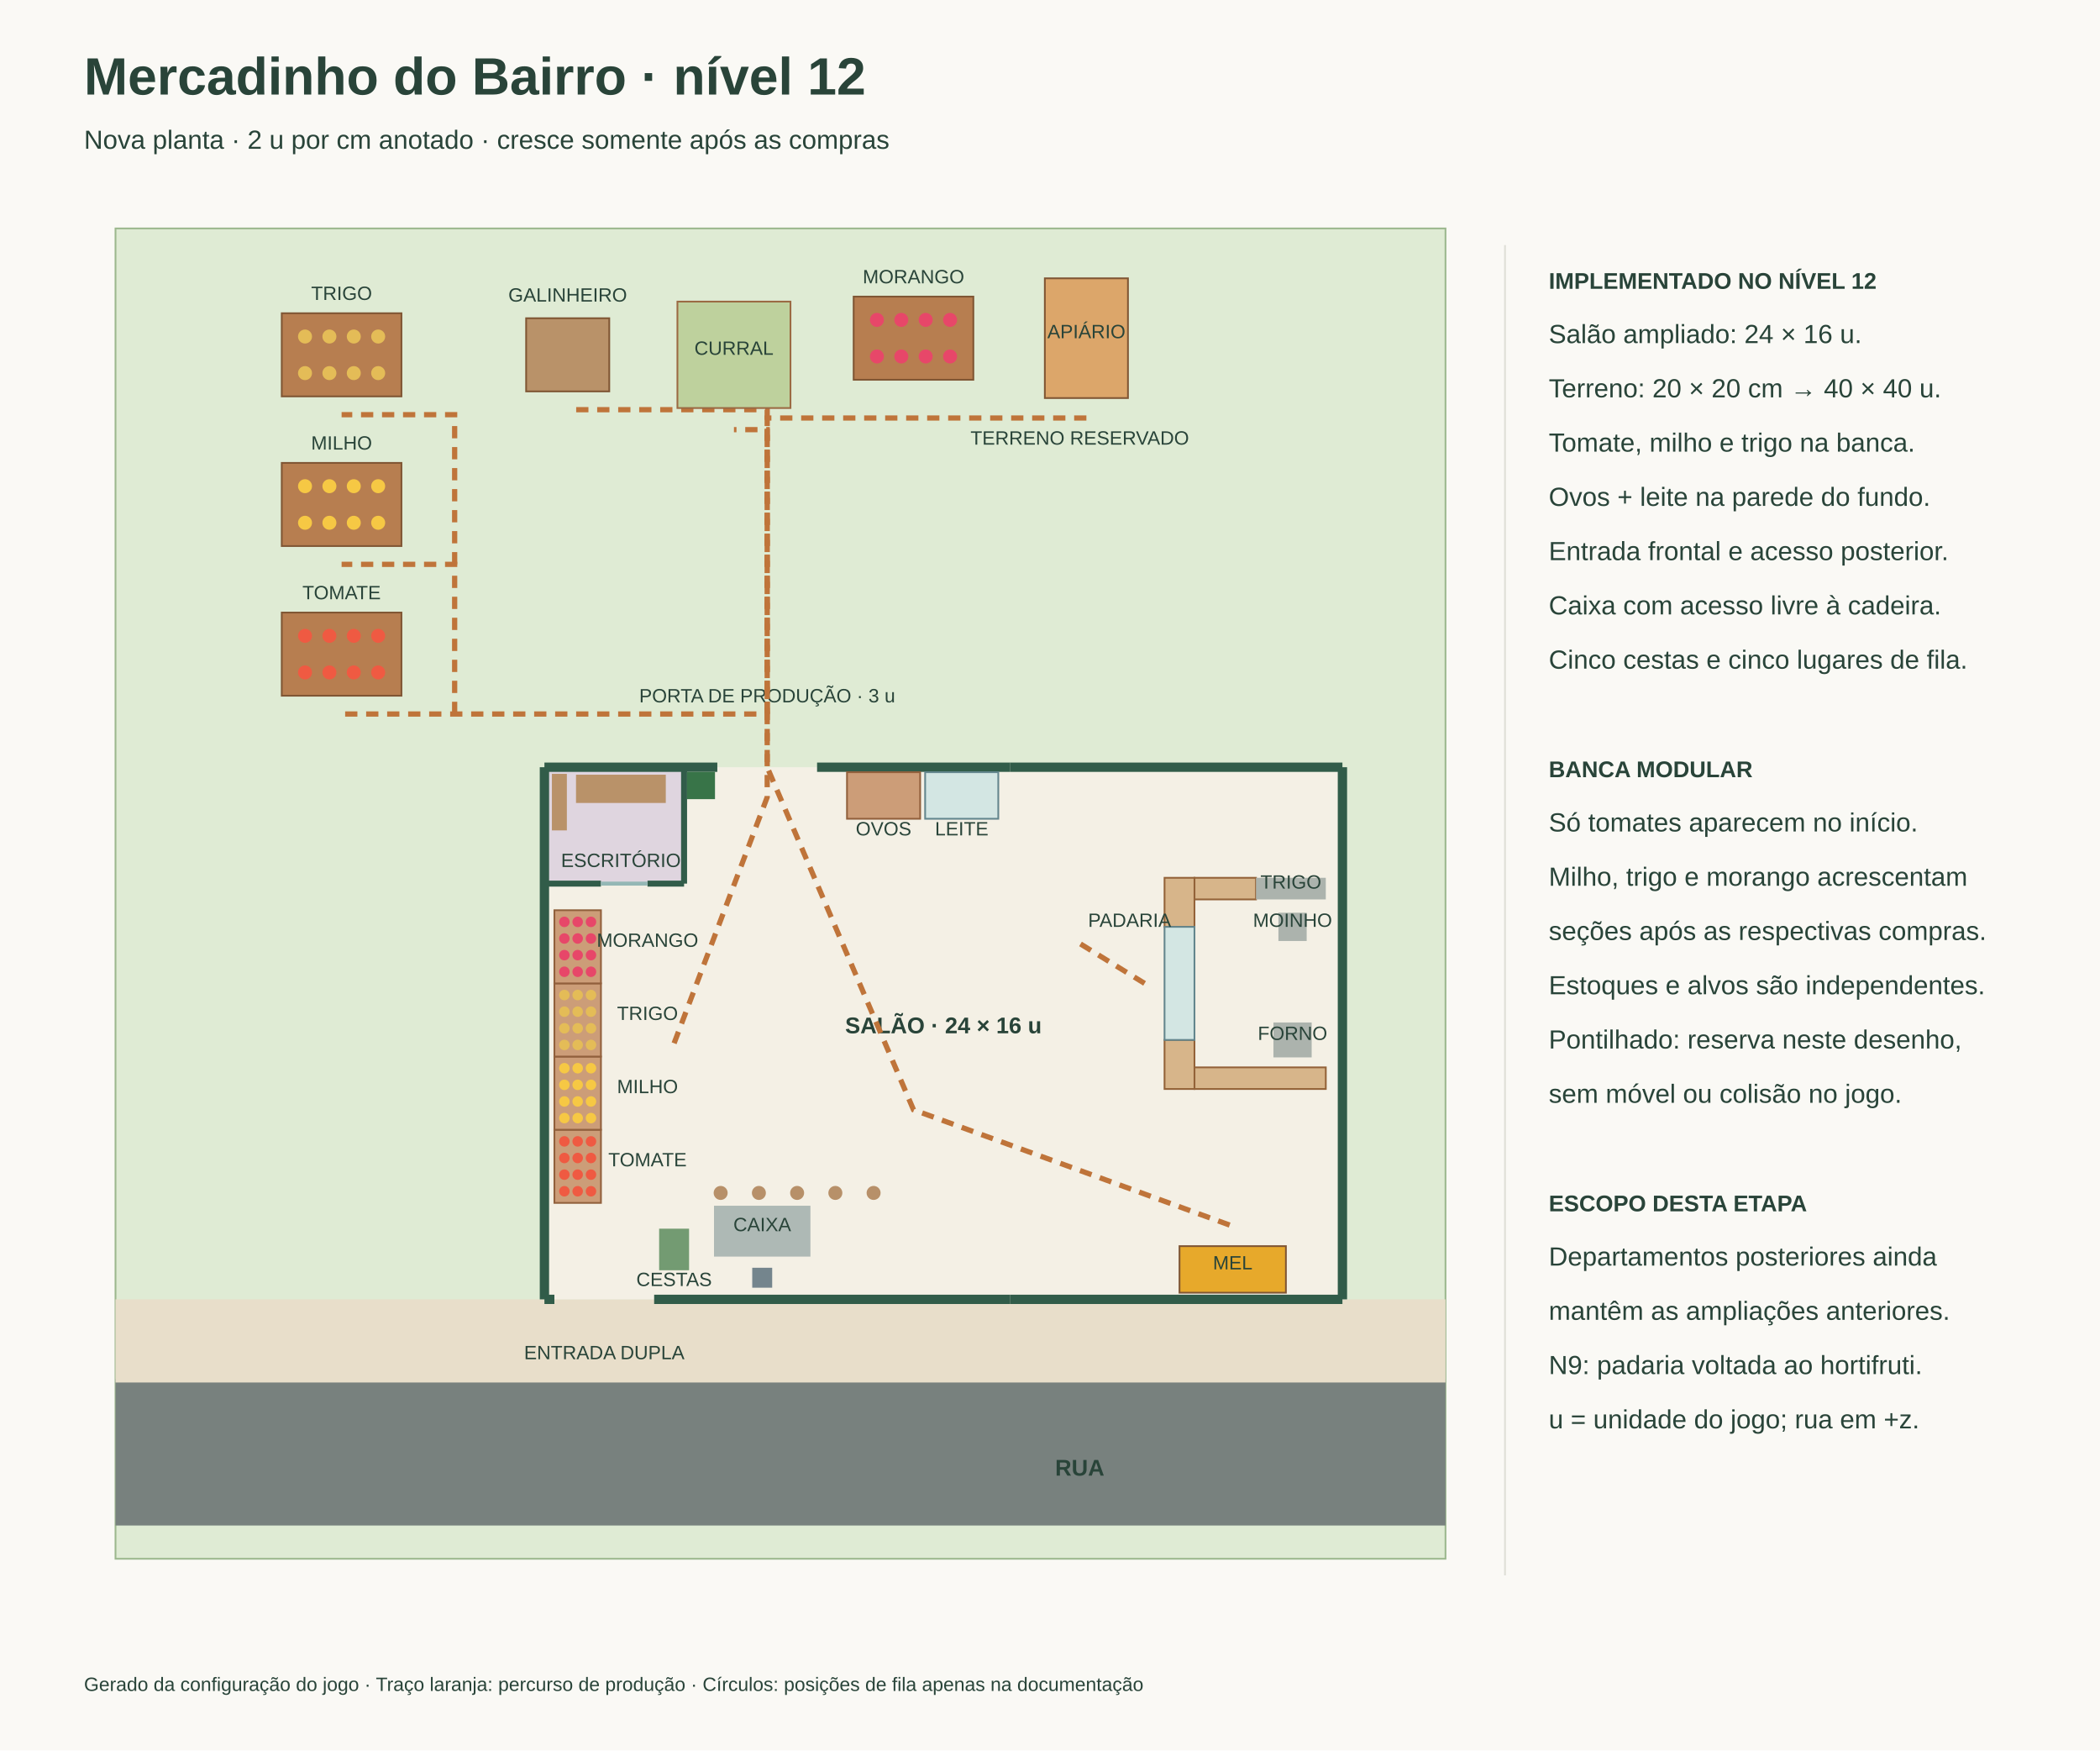
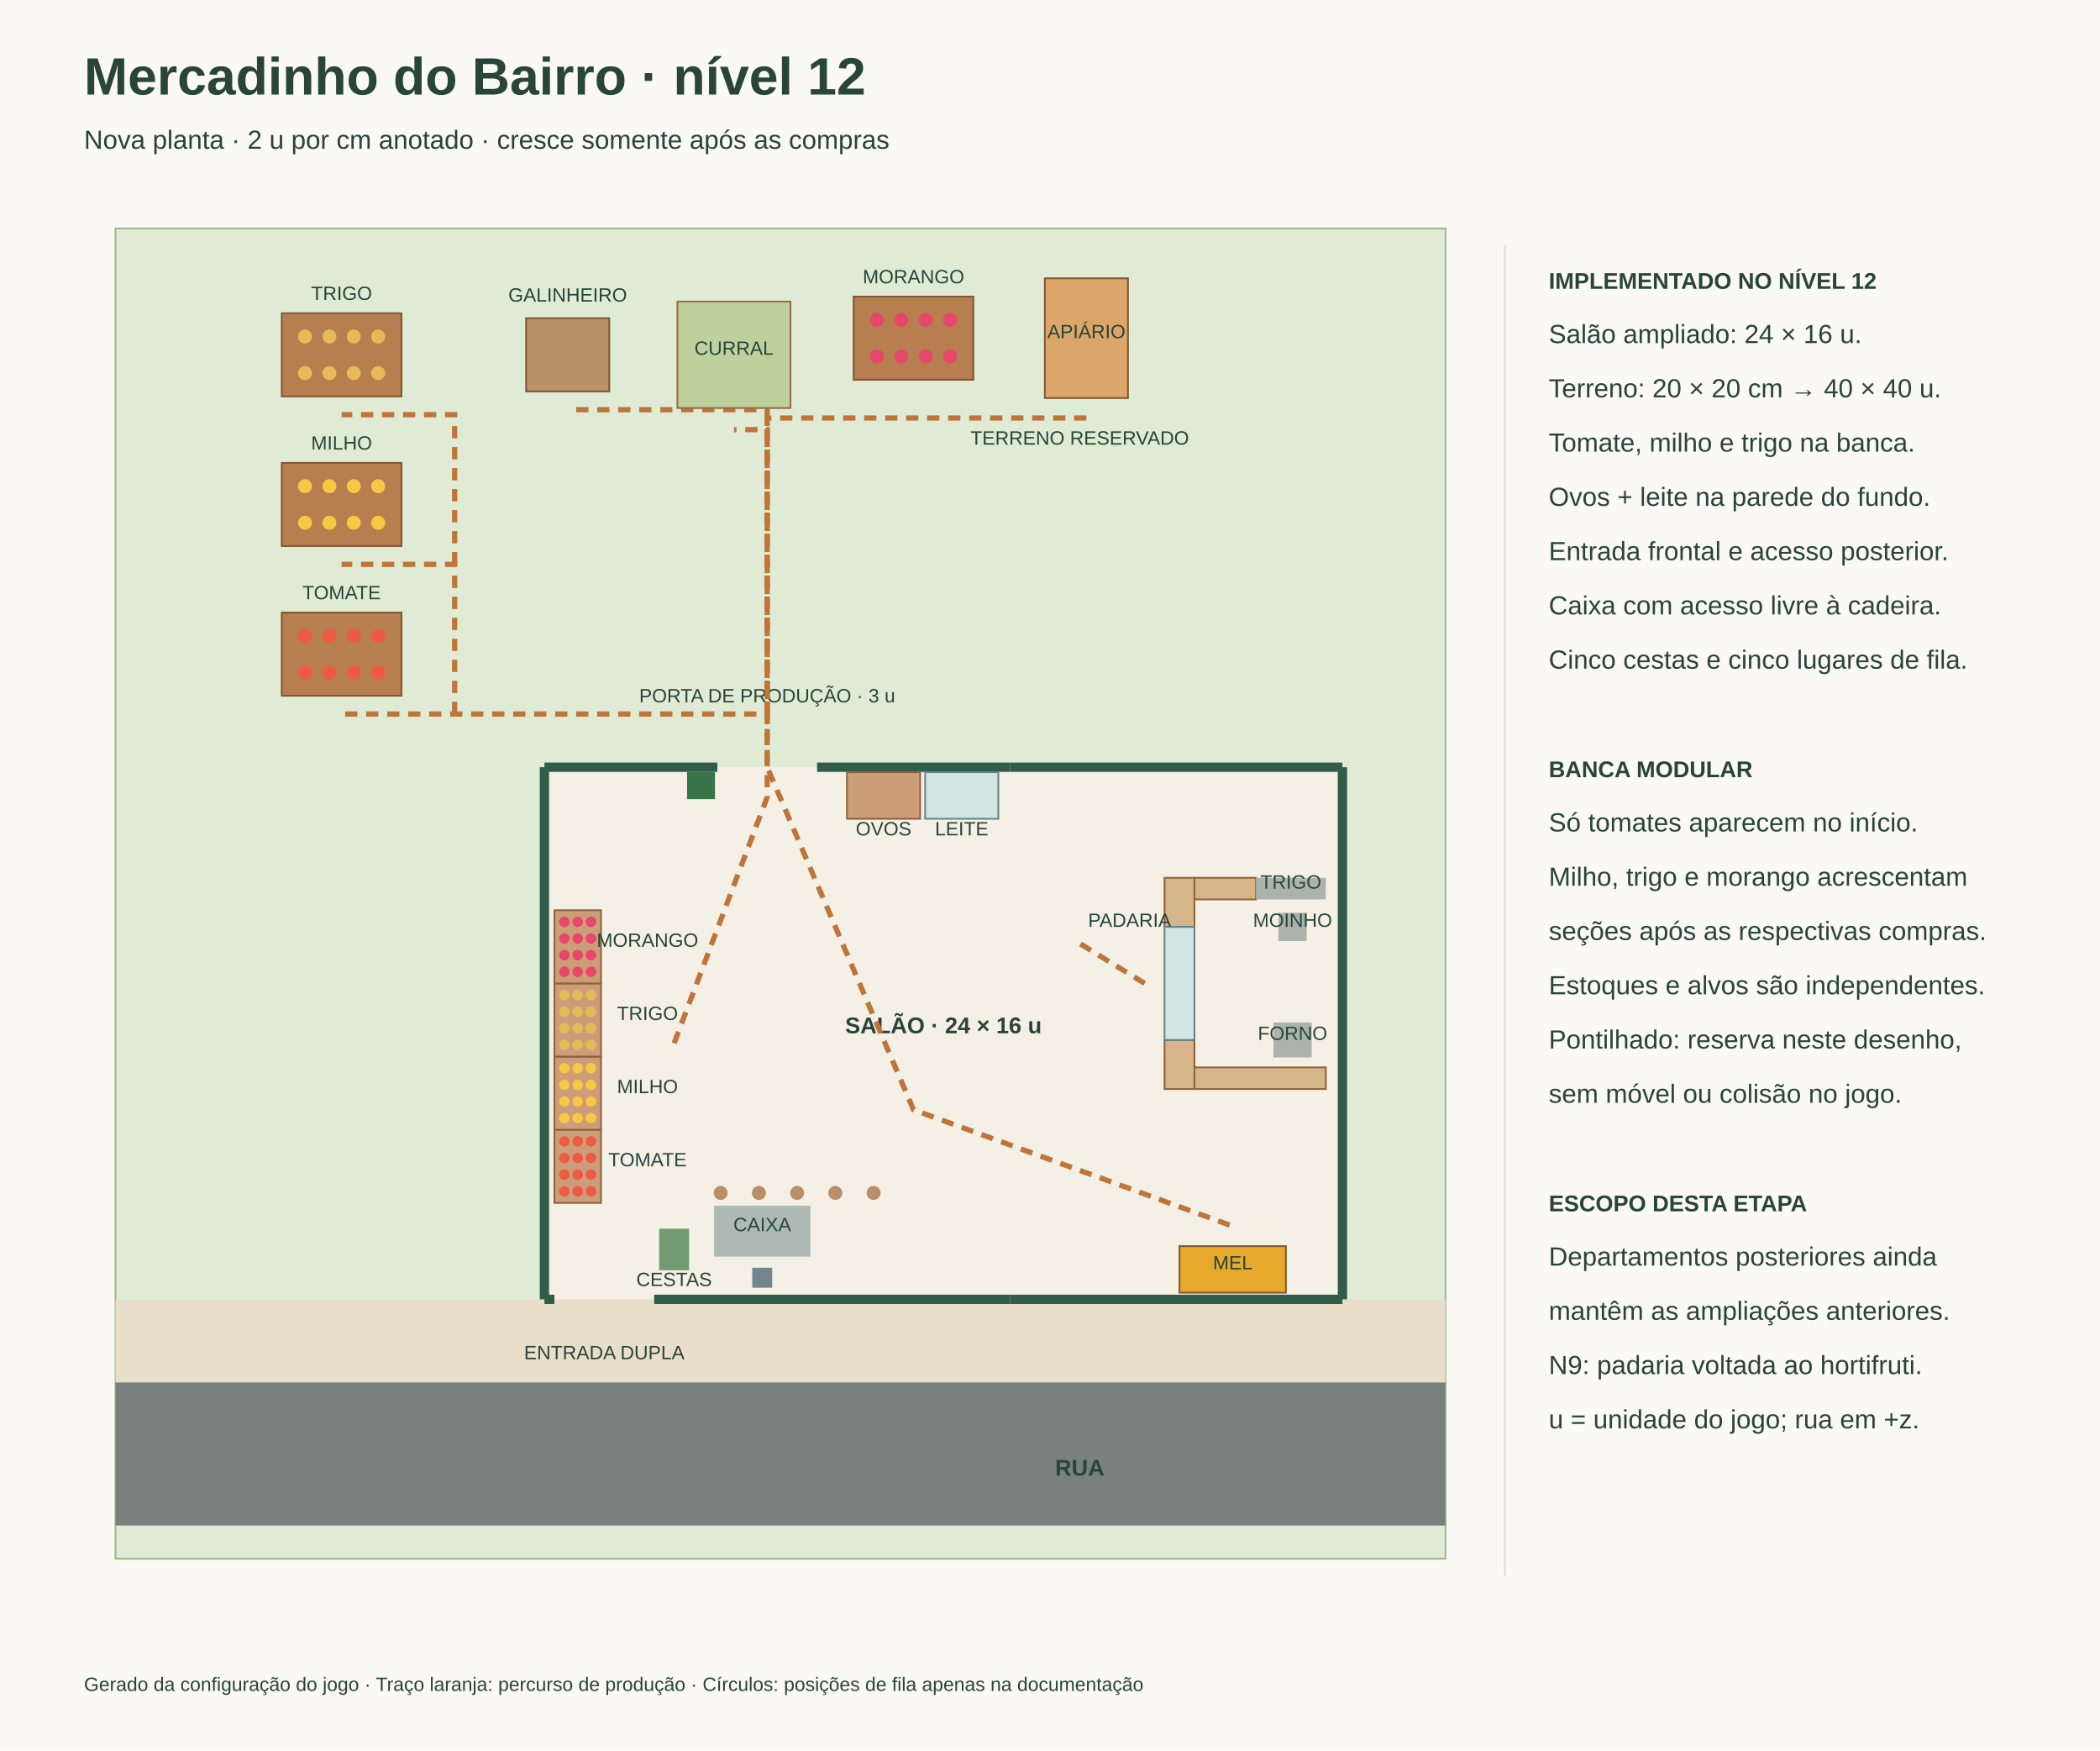
<svg xmlns="http://www.w3.org/2000/svg" width="1200" height="1000" viewBox="0 0 1200 1000" role="img" aria-labelledby="title desc">
  <style>text{font-family:Arial,sans-serif;fill:#294439}.title{font-size:30px;font-weight:bold}.label{font-size:13px;font-weight:bold}.note{font-size:15px}.small{font-size:11px}.wall{fill:#315c49}.route{fill:none;stroke:#bf743a;stroke-width:3;stroke-dasharray:7 5}</style>
  <rect width="1200" height="1000" fill="#faf9f5" />
  <text x="48" y="54" class="title">Mercadinho do Bairro · nível 12</text>
  <text x="48" y="85" class="note">Nova planta · 2 u por cm anotado · cresce somente após as compras</text>
  <rect x="66" y="130.5" width="760" height="760" fill="#dfebd4" stroke="#9cb88e" />
  <rect x="66" y="787.9" width="760" height="83.6" fill="#78817e" />
  <rect x="66" y="742.3" width="760" height="47.5" fill="#e8deca" />
  <text x="617" y="843" text-anchor="middle" class="label">RUA</text>
  <rect x="311.1" y="438.3" width="456" height="304" fill="#f4f0e5" />
-   <rect x="311.1" y="438.3" width="79.8" height="66.5" fill="#dfd5df" />
  <rect x="311.1" y="435.64" width="98.8" height="5.32" fill="#315c49" />
  <rect x="466.9" y="435.64" width="110.2" height="5.32" fill="#315c49" />
  <rect x="308.44" y="438.3" width="5.32" height="304" fill="#315c49" />
  <rect x="311.1" y="739.64" width="5.7" height="5.32" fill="#315c49" />
  <rect x="373.8" y="739.64" width="203.3" height="5.32" fill="#315c49" />
  <rect x="577.1" y="435.64" width="190" height="5.32" fill="#315c49" />
  <rect x="577.1" y="739.64" width="190" height="5.32" fill="#315c49" />
  <rect x="764.44" y="438.3" width="5.32" height="304" fill="#315c49" />
-   <rect x="389.19" y="438.3" width="3.42" height="66.5" fill="#315c49" />
-   <rect x="311.1" y="503.09" width="32.3" height="3.42" fill="#315c49" />
-   <rect x="370" y="503.09" width="20.9" height="3.42" fill="#315c49" />
-   <rect x="329.15" y="442.575" width="51.3" height="16.15" fill="#b99269" />
-   <rect x="315.375" y="442.1" width="8.55" height="32.3" fill="#b99269" />
-   <rect x="343.4" y="503.66" width="26.6" height="2.28" fill="#94b7b5" />
-   <text x="354.8" y="495.3" text-anchor="middle" class="small">ESCRITÓRIO</text>
  <rect x="392.61" y="440.96" width="15.96" height="15.58" fill="#387448" />
  <rect x="376.65" y="701.925" width="17.1" height="23.75" fill="#739b72" />
  <text x="385.2" y="734.7" text-anchor="middle" class="small">CESTAS</text>
  <rect x="408" y="688.815" width="55.1" height="29.07" fill="#aeb9b5" />
  <text x="435.55" y="703.35" text-anchor="middle" class="small">CAIXA</text>
  <rect x="429.85" y="724.25" width="11.4" height="11.4" fill="#74858d" />
  <rect x="316.8" y="645.4" width="26.6" height="41.8" fill="#cc9d78" stroke="#91603c" />
  <circle cx="322.5" cy="652.05" r="3" fill="#ef5a42" />
  <circle cx="330.1" cy="652.05" r="3" fill="#ef5a42" />
  <circle cx="337.7" cy="652.05" r="3" fill="#ef5a42" />
  <circle cx="322.5" cy="661.55" r="3" fill="#ef5a42" />
  <circle cx="330.1" cy="661.55" r="3" fill="#ef5a42" />
  <circle cx="337.7" cy="661.55" r="3" fill="#ef5a42" />
  <circle cx="322.5" cy="671.05" r="3" fill="#ef5a42" />
  <circle cx="330.1" cy="671.05" r="3" fill="#ef5a42" />
  <circle cx="337.7" cy="671.05" r="3" fill="#ef5a42" />
  <circle cx="322.5" cy="680.55" r="3" fill="#ef5a42" />
  <circle cx="330.1" cy="680.55" r="3" fill="#ef5a42" />
  <circle cx="337.7" cy="680.55" r="3" fill="#ef5a42" />
  <text x="370" y="666.3" text-anchor="middle" class="small">TOMATE</text>
  <rect x="161" y="349.95" width="68.4" height="47.5" fill="#b77e50" stroke="#805634" />
  <circle cx="174.3" cy="363.25" r="4" fill="#ef5a42" />
  <circle cx="188.233" cy="363.25" r="4" fill="#ef5a42" />
  <circle cx="202.167" cy="363.25" r="4" fill="#ef5a42" />
  <circle cx="216.1" cy="363.25" r="4" fill="#ef5a42" />
  <circle cx="174.3" cy="384.15" r="4" fill="#ef5a42" />
  <circle cx="188.233" cy="384.15" r="4" fill="#ef5a42" />
  <circle cx="202.167" cy="384.15" r="4" fill="#ef5a42" />
  <circle cx="216.1" cy="384.15" r="4" fill="#ef5a42" />
  <text x="195.2" y="342.35" text-anchor="middle" class="small">TOMATE</text>
  <rect x="316.8" y="603.6" width="26.6" height="41.8" fill="#cc9d78" stroke="#91603c" />
  <circle cx="322.5" cy="610.25" r="3" fill="#f6c844" />
  <circle cx="330.1" cy="610.25" r="3" fill="#f6c844" />
  <circle cx="337.7" cy="610.25" r="3" fill="#f6c844" />
  <circle cx="322.5" cy="619.75" r="3" fill="#f6c844" />
  <circle cx="330.1" cy="619.75" r="3" fill="#f6c844" />
  <circle cx="337.7" cy="619.75" r="3" fill="#f6c844" />
  <circle cx="322.5" cy="629.25" r="3" fill="#f6c844" />
  <circle cx="330.1" cy="629.25" r="3" fill="#f6c844" />
  <circle cx="337.7" cy="629.25" r="3" fill="#f6c844" />
  <circle cx="322.5" cy="638.75" r="3" fill="#f6c844" />
  <circle cx="330.1" cy="638.75" r="3" fill="#f6c844" />
  <circle cx="337.7" cy="638.75" r="3" fill="#f6c844" />
  <text x="370" y="624.5" text-anchor="middle" class="small">MILHO</text>
  <rect x="161" y="264.45" width="68.4" height="47.5" fill="#b77e50" stroke="#805634" />
  <circle cx="174.3" cy="277.75" r="4" fill="#f6c844" />
  <circle cx="188.233" cy="277.75" r="4" fill="#f6c844" />
  <circle cx="202.167" cy="277.75" r="4" fill="#f6c844" />
  <circle cx="216.1" cy="277.75" r="4" fill="#f6c844" />
  <circle cx="174.3" cy="298.65" r="4" fill="#f6c844" />
  <circle cx="188.233" cy="298.65" r="4" fill="#f6c844" />
  <circle cx="202.167" cy="298.65" r="4" fill="#f6c844" />
  <circle cx="216.1" cy="298.65" r="4" fill="#f6c844" />
  <text x="195.2" y="256.85" text-anchor="middle" class="small">MILHO</text>
  <rect x="316.8" y="561.8" width="26.6" height="41.8" fill="#cc9d78" stroke="#91603c" />
  <circle cx="322.5" cy="568.45" r="3" fill="#e4bc57" />
  <circle cx="330.1" cy="568.45" r="3" fill="#e4bc57" />
  <circle cx="337.7" cy="568.45" r="3" fill="#e4bc57" />
  <circle cx="322.5" cy="577.95" r="3" fill="#e4bc57" />
  <circle cx="330.1" cy="577.95" r="3" fill="#e4bc57" />
  <circle cx="337.7" cy="577.95" r="3" fill="#e4bc57" />
  <circle cx="322.5" cy="587.45" r="3" fill="#e4bc57" />
  <circle cx="330.1" cy="587.45" r="3" fill="#e4bc57" />
  <circle cx="337.7" cy="587.45" r="3" fill="#e4bc57" />
  <circle cx="322.5" cy="596.95" r="3" fill="#e4bc57" />
  <circle cx="330.1" cy="596.95" r="3" fill="#e4bc57" />
  <circle cx="337.7" cy="596.95" r="3" fill="#e4bc57" />
  <text x="370" y="582.7" text-anchor="middle" class="small">TRIGO</text>
  <rect x="161" y="178.95" width="68.4" height="47.5" fill="#b77e50" stroke="#805634" />
  <circle cx="174.3" cy="192.25" r="4" fill="#e4bc57" />
  <circle cx="188.233" cy="192.25" r="4" fill="#e4bc57" />
  <circle cx="202.167" cy="192.25" r="4" fill="#e4bc57" />
  <circle cx="216.1" cy="192.25" r="4" fill="#e4bc57" />
  <circle cx="174.3" cy="213.15" r="4" fill="#e4bc57" />
  <circle cx="188.233" cy="213.15" r="4" fill="#e4bc57" />
  <circle cx="202.167" cy="213.15" r="4" fill="#e4bc57" />
  <circle cx="216.1" cy="213.15" r="4" fill="#e4bc57" />
  <text x="195.2" y="171.35" text-anchor="middle" class="small">TRIGO</text>
  <rect x="316.8" y="520" width="26.6" height="41.8" fill="#cc9d78" stroke="#91603c" />
  <circle cx="322.5" cy="526.65" r="3" fill="#e74769" />
  <circle cx="330.1" cy="526.65" r="3" fill="#e74769" />
  <circle cx="337.7" cy="526.65" r="3" fill="#e74769" />
  <circle cx="322.5" cy="536.15" r="3" fill="#e74769" />
  <circle cx="330.1" cy="536.15" r="3" fill="#e74769" />
  <circle cx="337.7" cy="536.15" r="3" fill="#e74769" />
  <circle cx="322.5" cy="545.65" r="3" fill="#e74769" />
  <circle cx="330.1" cy="545.65" r="3" fill="#e74769" />
  <circle cx="337.7" cy="545.65" r="3" fill="#e74769" />
  <circle cx="322.5" cy="555.15" r="3" fill="#e74769" />
  <circle cx="330.1" cy="555.15" r="3" fill="#e74769" />
  <circle cx="337.7" cy="555.15" r="3" fill="#e74769" />
  <text x="370" y="540.9" text-anchor="middle" class="small">MORANGO</text>
  <rect x="487.8" y="169.45" width="68.4" height="47.5" fill="#b77e50" stroke="#805634" />
  <circle cx="501.1" cy="182.75" r="4" fill="#e74769" />
  <circle cx="515.033" cy="182.75" r="4" fill="#e74769" />
  <circle cx="528.967" cy="182.75" r="4" fill="#e74769" />
  <circle cx="542.9" cy="182.75" r="4" fill="#e74769" />
  <circle cx="501.1" cy="203.65" r="4" fill="#e74769" />
  <circle cx="515.033" cy="203.65" r="4" fill="#e74769" />
  <circle cx="528.967" cy="203.65" r="4" fill="#e74769" />
  <circle cx="542.9" cy="203.65" r="4" fill="#e74769" />
  <text x="522" y="161.85" text-anchor="middle" class="small">MORANGO</text>
  <path d="M385.2,596L438.4,455.4L438.4,407.9L195.2,407.9" class="route" />
  <path d="M259.8,322.4L259.8,236.9L195.2,236.9" class="route" />
  <path d="M259.8,407.9L259.8,322.4L195.2,322.4" class="route" />
  <rect x="484" y="441.15" width="41.8" height="26.6" fill="#cc9d78" stroke="#91603c" />
  <text x="504.9" y="477.25" text-anchor="middle" class="small">OVOS</text>
  <rect x="300.65" y="181.8" width="47.5" height="41.8" fill="#b99269" stroke="#805634" />
  <text x="324.4" y="172.3" text-anchor="middle" class="small">GALINHEIRO</text>
  <path d="M438.4,407.9L438.4,234.05L324.4,234.05" class="route" />
  <text x="438.4" y="401.25" text-anchor="middle" class="small">PORTA DE PRODUÇÃO · 3 u</text>
  <rect x="528.65" y="441.15" width="41.8" height="26.6" fill="#d3e6e3" stroke="#63868d" />
  <text x="549.55" y="477.25" text-anchor="middle" class="small">LEITE</text>
  <rect x="387.1" y="172.3" width="64.6" height="60.8" fill="#bed19d" stroke="#9b6a43" />
  <text x="419.4" y="202.7" text-anchor="middle" class="small">CURRAL</text>
  <path d="M438.4,407.9L438.4,245.45L419.4,245.45" class="route" />
  <text x="345.3" y="776.5" text-anchor="middle" class="small">ENTRADA DUPLA</text>
  <circle cx="411.8" cy="681.5" r="4" fill="#b79069" />
  <circle cx="433.65" cy="681.5" r="4" fill="#b79069" />
  <circle cx="455.5" cy="681.5" r="4" fill="#b79069" />
  <circle cx="477.35" cy="681.5" r="4" fill="#b79069" />
  <circle cx="499.2" cy="681.5" r="4" fill="#b79069" />
  <text x="617" y="254" text-anchor="middle" class="small">TERRENO RESERVADO</text>
  <text x="539.1" y="590.3" text-anchor="middle" class="label">SALÃO · 24 × 16 u</text>
  <rect x="682.55" y="609.775" width="75.05" height="12.35" fill="#d7b58a" stroke="#936238" />
  <rect x="682.55" y="501.475" width="35.15" height="12.35" fill="#d7b58a" stroke="#936238" />
  <rect x="665.45" y="501.475" width="17.1" height="28.025" fill="#d7b58a" stroke="#936238" />
  <rect x="665.45" y="594.1" width="17.1" height="28.025" fill="#d7b58a" stroke="#936238" />
  <rect x="665.45" y="529.5" width="17.1" height="64.6" fill="#d3e6e3" stroke="#63868d" />
  <rect x="717.7" y="501.475" width="39.9" height="12.35" fill="#acb3ad" />
  <text x="737.65" y="507.65" text-anchor="middle" class="small">TRIGO</text>
  <rect x="730.525" y="521.425" width="16.15" height="16.15" fill="#acb3ad" />
  <text x="738.6" y="529.5" text-anchor="middle" class="small">MOINHO</text>
  <rect x="727.675" y="584.125" width="21.85" height="19.95" fill="#acb3ad" />
  <text x="738.6" y="594.1" text-anchor="middle" class="small">FORNO</text>
  <text x="645.5" y="529.5" text-anchor="middle" class="small">PADARIA</text>
  <path d="M654.05,561.8L617,539" class="route" />
  <rect x="597.05" y="159" width="47.5" height="68.4" fill="#dca66a" stroke="#805634" />
  <text x="620.8" y="193.2" text-anchor="middle" class="small">APIÁRIO</text>
  <rect x="674" y="711.9" width="60.8" height="26.6" fill="#e7a92b" stroke="#805634" />
  <text x="704.4" y="725.2" text-anchor="middle" class="small">MEL</text>
  <path d="M620.8,238.8L438.4,238.8L438.4,438.3L522,634L704.4,700.5" class="route" />
  <path d="M860 140V900" stroke="#dedfd7" />
  <text x="885" y="165" class="label">IMPLEMENTADO NO NÍVEL 12</text>
  <text x="885" y="196" class="note">Salão ampliado: 24 × 16 u.</text>
  <text x="885" y="227" class="note">Terreno: 20 × 20 cm → 40 × 40 u.</text>
  <text x="885" y="258" class="note">Tomate, milho e trigo na banca.</text>
  <text x="885" y="289" class="note">Ovos + leite na parede do fundo.</text>
  <text x="885" y="320" class="note">Entrada frontal e acesso posterior.</text>
  <text x="885" y="351" class="note">Caixa com acesso livre à cadeira.</text>
  <text x="885" y="382" class="note">Cinco cestas e cinco lugares de fila.</text>
  <text x="885" y="413" class="note" />
  <text x="885" y="444" class="label">BANCA MODULAR</text>
  <text x="885" y="475" class="note">Só tomates aparecem no início.</text>
  <text x="885" y="506" class="note">Milho, trigo e morango acrescentam</text>
  <text x="885" y="537" class="note">seções após as respectivas compras.</text>
  <text x="885" y="568" class="note">Estoques e alvos são independentes.</text>
  <text x="885" y="599" class="note">Pontilhado: reserva neste desenho,</text>
  <text x="885" y="630" class="note">sem móvel ou colisão no jogo.</text>
  <text x="885" y="661" class="note" />
  <text x="885" y="692" class="label">ESCOPO DESTA ETAPA</text>
  <text x="885" y="723" class="note">Departamentos posteriores ainda</text>
  <text x="885" y="754" class="note">mantêm as ampliações anteriores.</text>
  <text x="885" y="785" class="note">N9: padaria voltada ao hortifruti.</text>
  <text x="885" y="816" class="note">u = unidade do jogo; rua em +z.</text>
  <text x="48" y="966" class="small">Gerado da configuração do jogo · Traço laranja: percurso de produção · Círculos: posições de fila apenas na documentação</text>
</svg>
